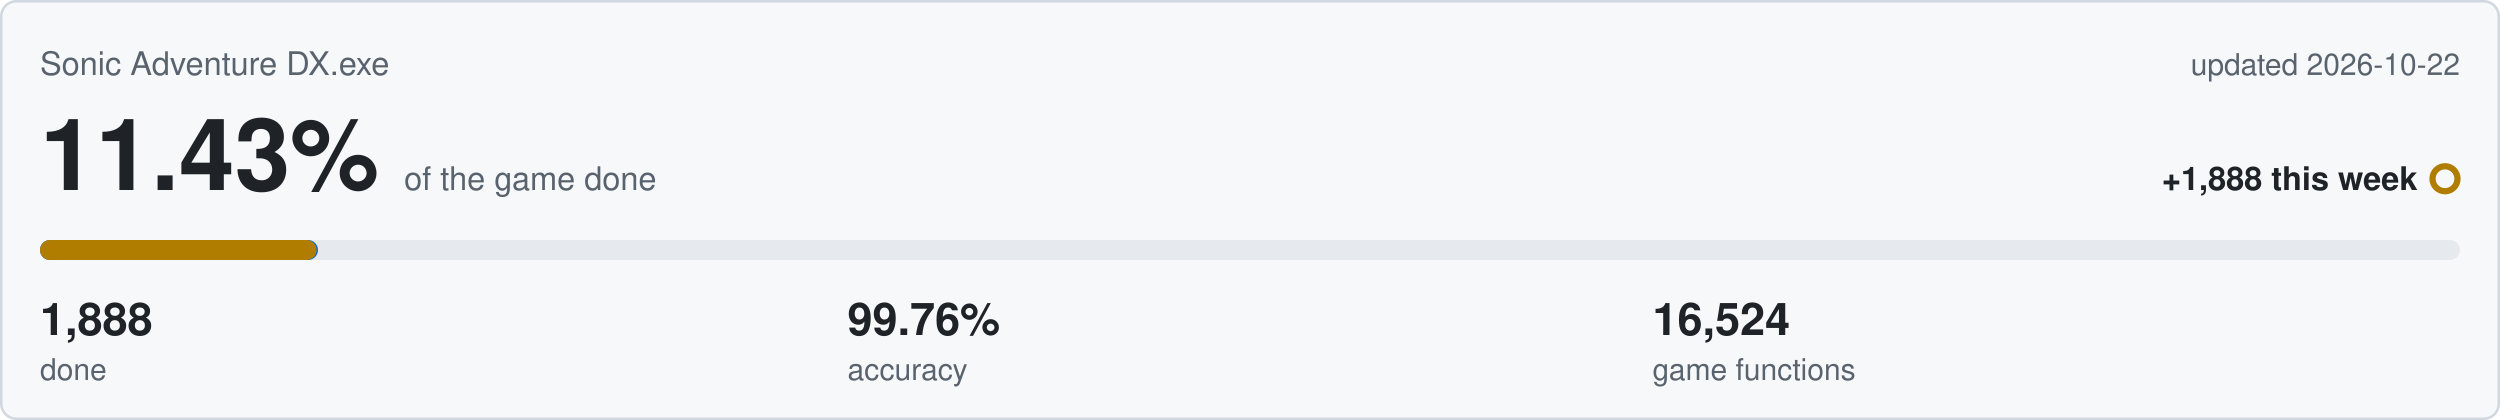
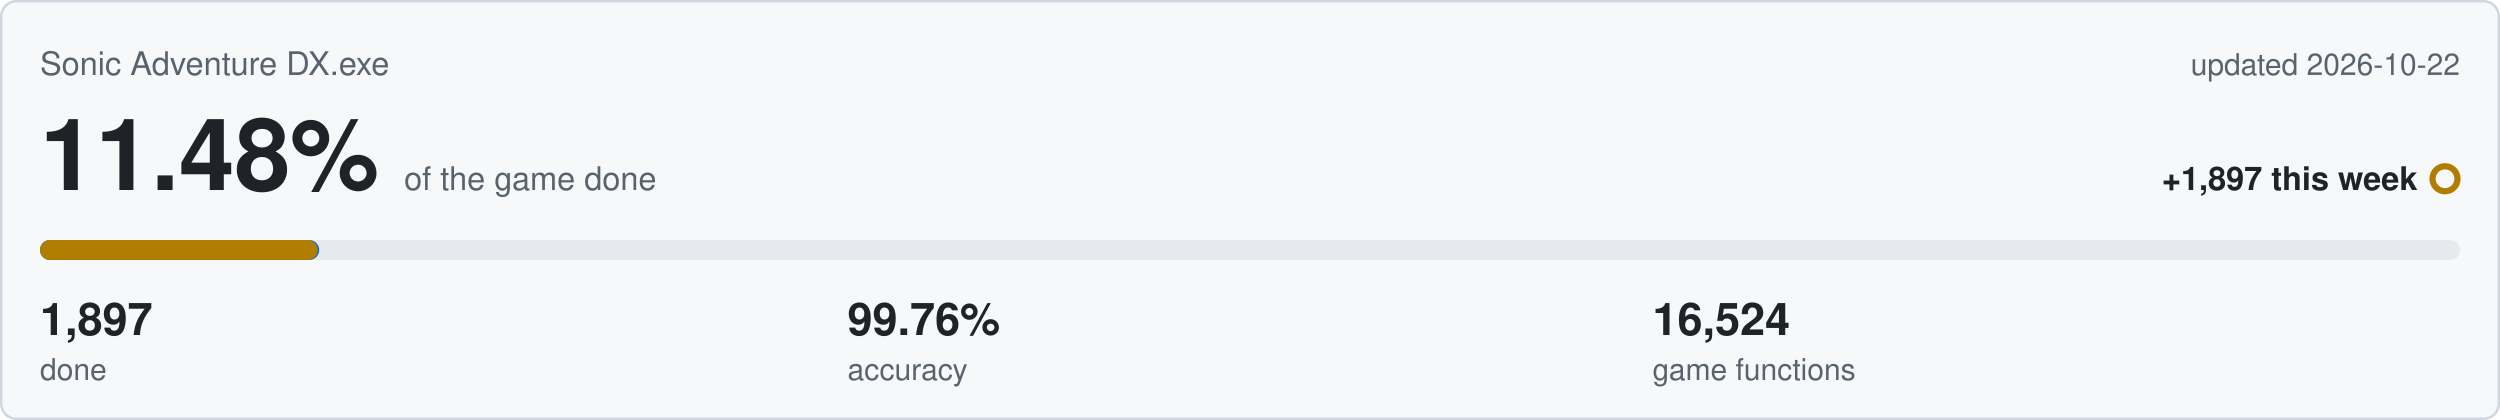
<svg xmlns="http://www.w3.org/2000/svg" viewBox="0 0 1000 168" width="1000" height="168">
  <rect x="0.5" y="0.5" width="999" height="167" rx="6" fill="#f6f8fa" stroke="#d0d7de" />
  <text x="16" y="30" font-family="Segoe UI,Helvetica,Arial,sans-serif" font-size="13" fill="#59636e">Sonic Adventure DX.exe</text>
  <text x="984" y="30" text-anchor="end" font-family="Segoe UI,Helvetica,Arial,sans-serif" font-size="12" fill="#59636e">updated 2026-10-22</text>
-   <text x="16" y="76" font-family="Segoe UI,Helvetica,Arial,sans-serif" font-size="40" font-weight="600" fill="#1f2328">11.43%<tspan dx="10" font-size="13" font-weight="400" fill="#59636e">of the game done</tspan>
+   <text x="16" y="76" font-family="Segoe UI,Helvetica,Arial,sans-serif" font-size="40" font-weight="600" fill="#1f2328">11.48%<tspan dx="10" font-size="13" font-weight="400" fill="#59636e">of the game done</tspan>
  </text>
-   <text x="967" y="76" text-anchor="end" font-family="Segoe UI,Helvetica,Arial,sans-serif" font-size="13" font-weight="600" fill="#1f2328">+1,888 this week</text>
+   <text x="967" y="76" text-anchor="end" font-family="Segoe UI,Helvetica,Arial,sans-serif" font-size="13" font-weight="600" fill="#1f2328">+1,897 this week</text>
  <circle cx="978" cy="71.5" r="5" fill="none" stroke="#b07d00" stroke-width="2.5" />
  <rect x="16" y="96" width="968" height="8" rx="4" fill="#e6eaef" />
-   <rect x="16" y="96" width="111.2" height="8" rx="4" fill="#0969da" />
-   <rect x="16" y="96" width="110.6" height="8" rx="4" fill="#b07d00" />
-   <text x="16" y="134" font-family="Segoe UI,Helvetica,Arial,sans-serif" font-size="18" font-weight="600" fill="#1f2328">1,888</text>
+   <rect x="16" y="96" width="111.7" height="8" rx="4" fill="#0969da" />
+   <rect x="16" y="96" width="111.1" height="8" rx="4" fill="#b07d00" />
+   <text x="16" y="134" font-family="Segoe UI,Helvetica,Arial,sans-serif" font-size="18" font-weight="600" fill="#1f2328">1,897</text>
  <text x="16" y="152" font-family="Segoe UI,Helvetica,Arial,sans-serif" font-size="12" fill="#59636e">done</text>
  <text x="339" y="134" font-family="Segoe UI,Helvetica,Arial,sans-serif" font-size="18" font-weight="600" fill="#1f2328">99.76%</text>
  <text x="339" y="152" font-family="Segoe UI,Helvetica,Arial,sans-serif" font-size="12" fill="#59636e">accuracy</text>
  <text x="661" y="134" font-family="Segoe UI,Helvetica,Arial,sans-serif" font-size="18" font-weight="600" fill="#1f2328">16,524</text>
  <text x="661" y="152" font-family="Segoe UI,Helvetica,Arial,sans-serif" font-size="12" fill="#59636e">game functions</text>
</svg>
